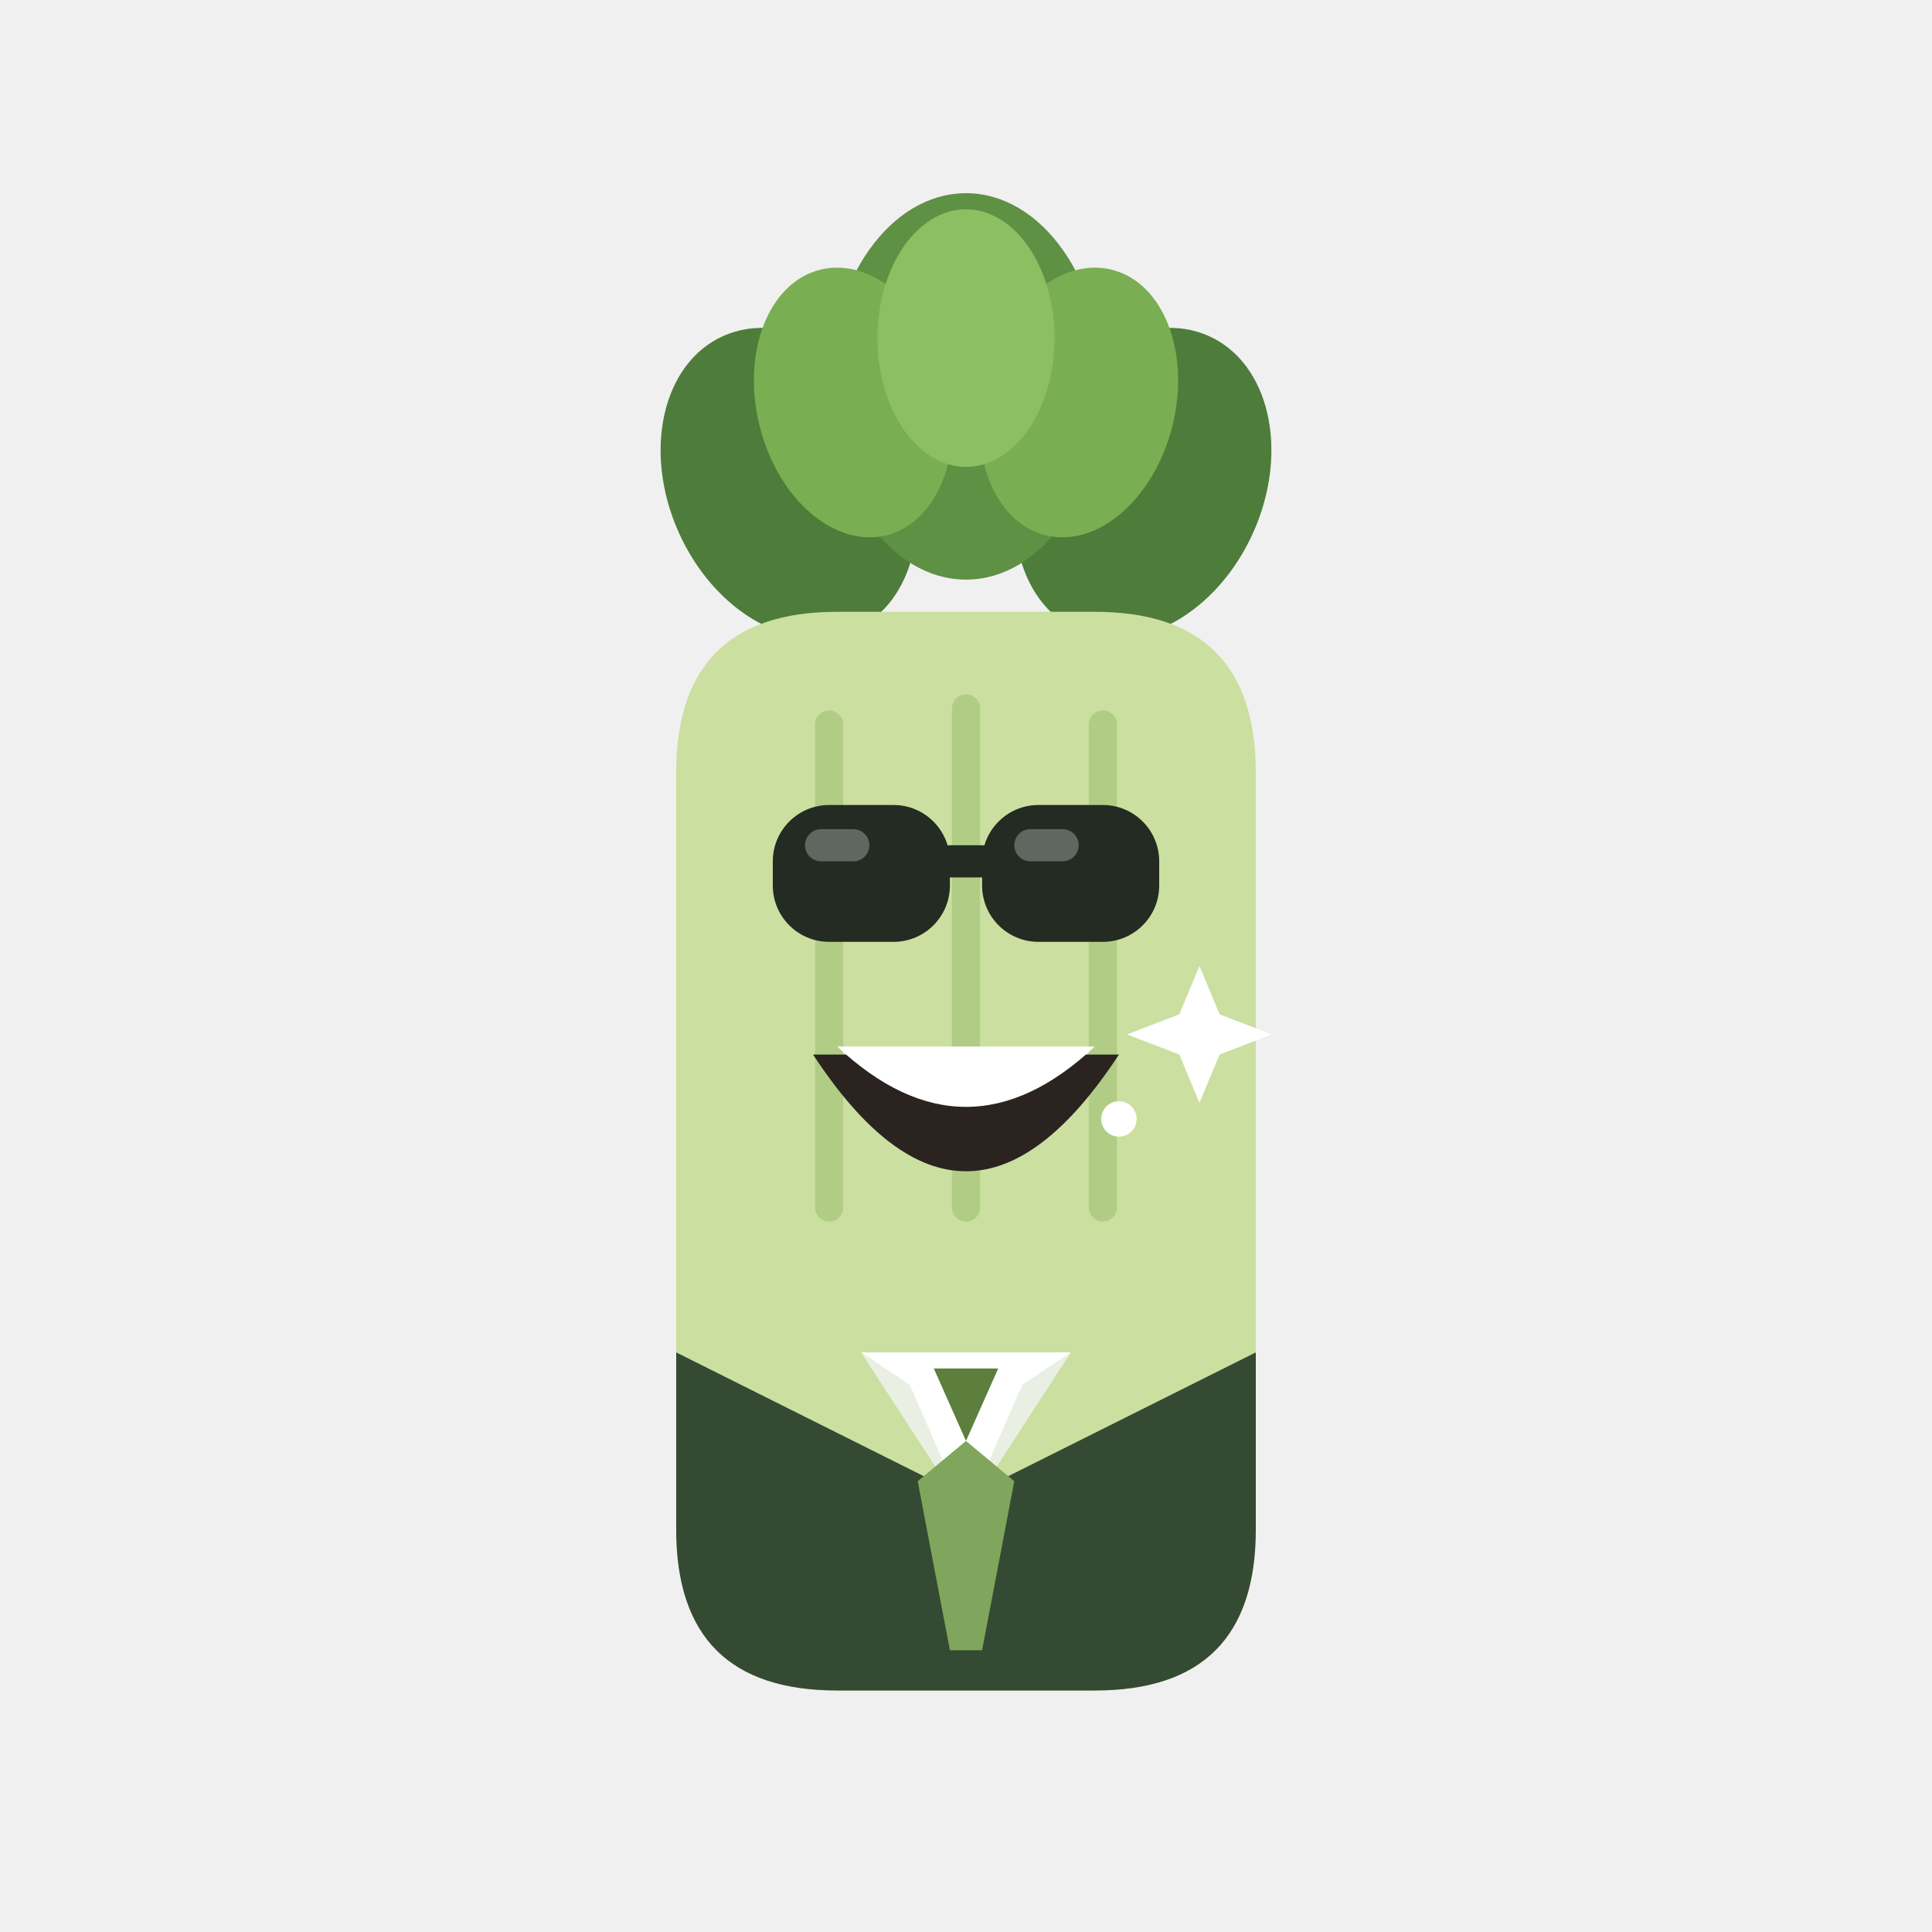
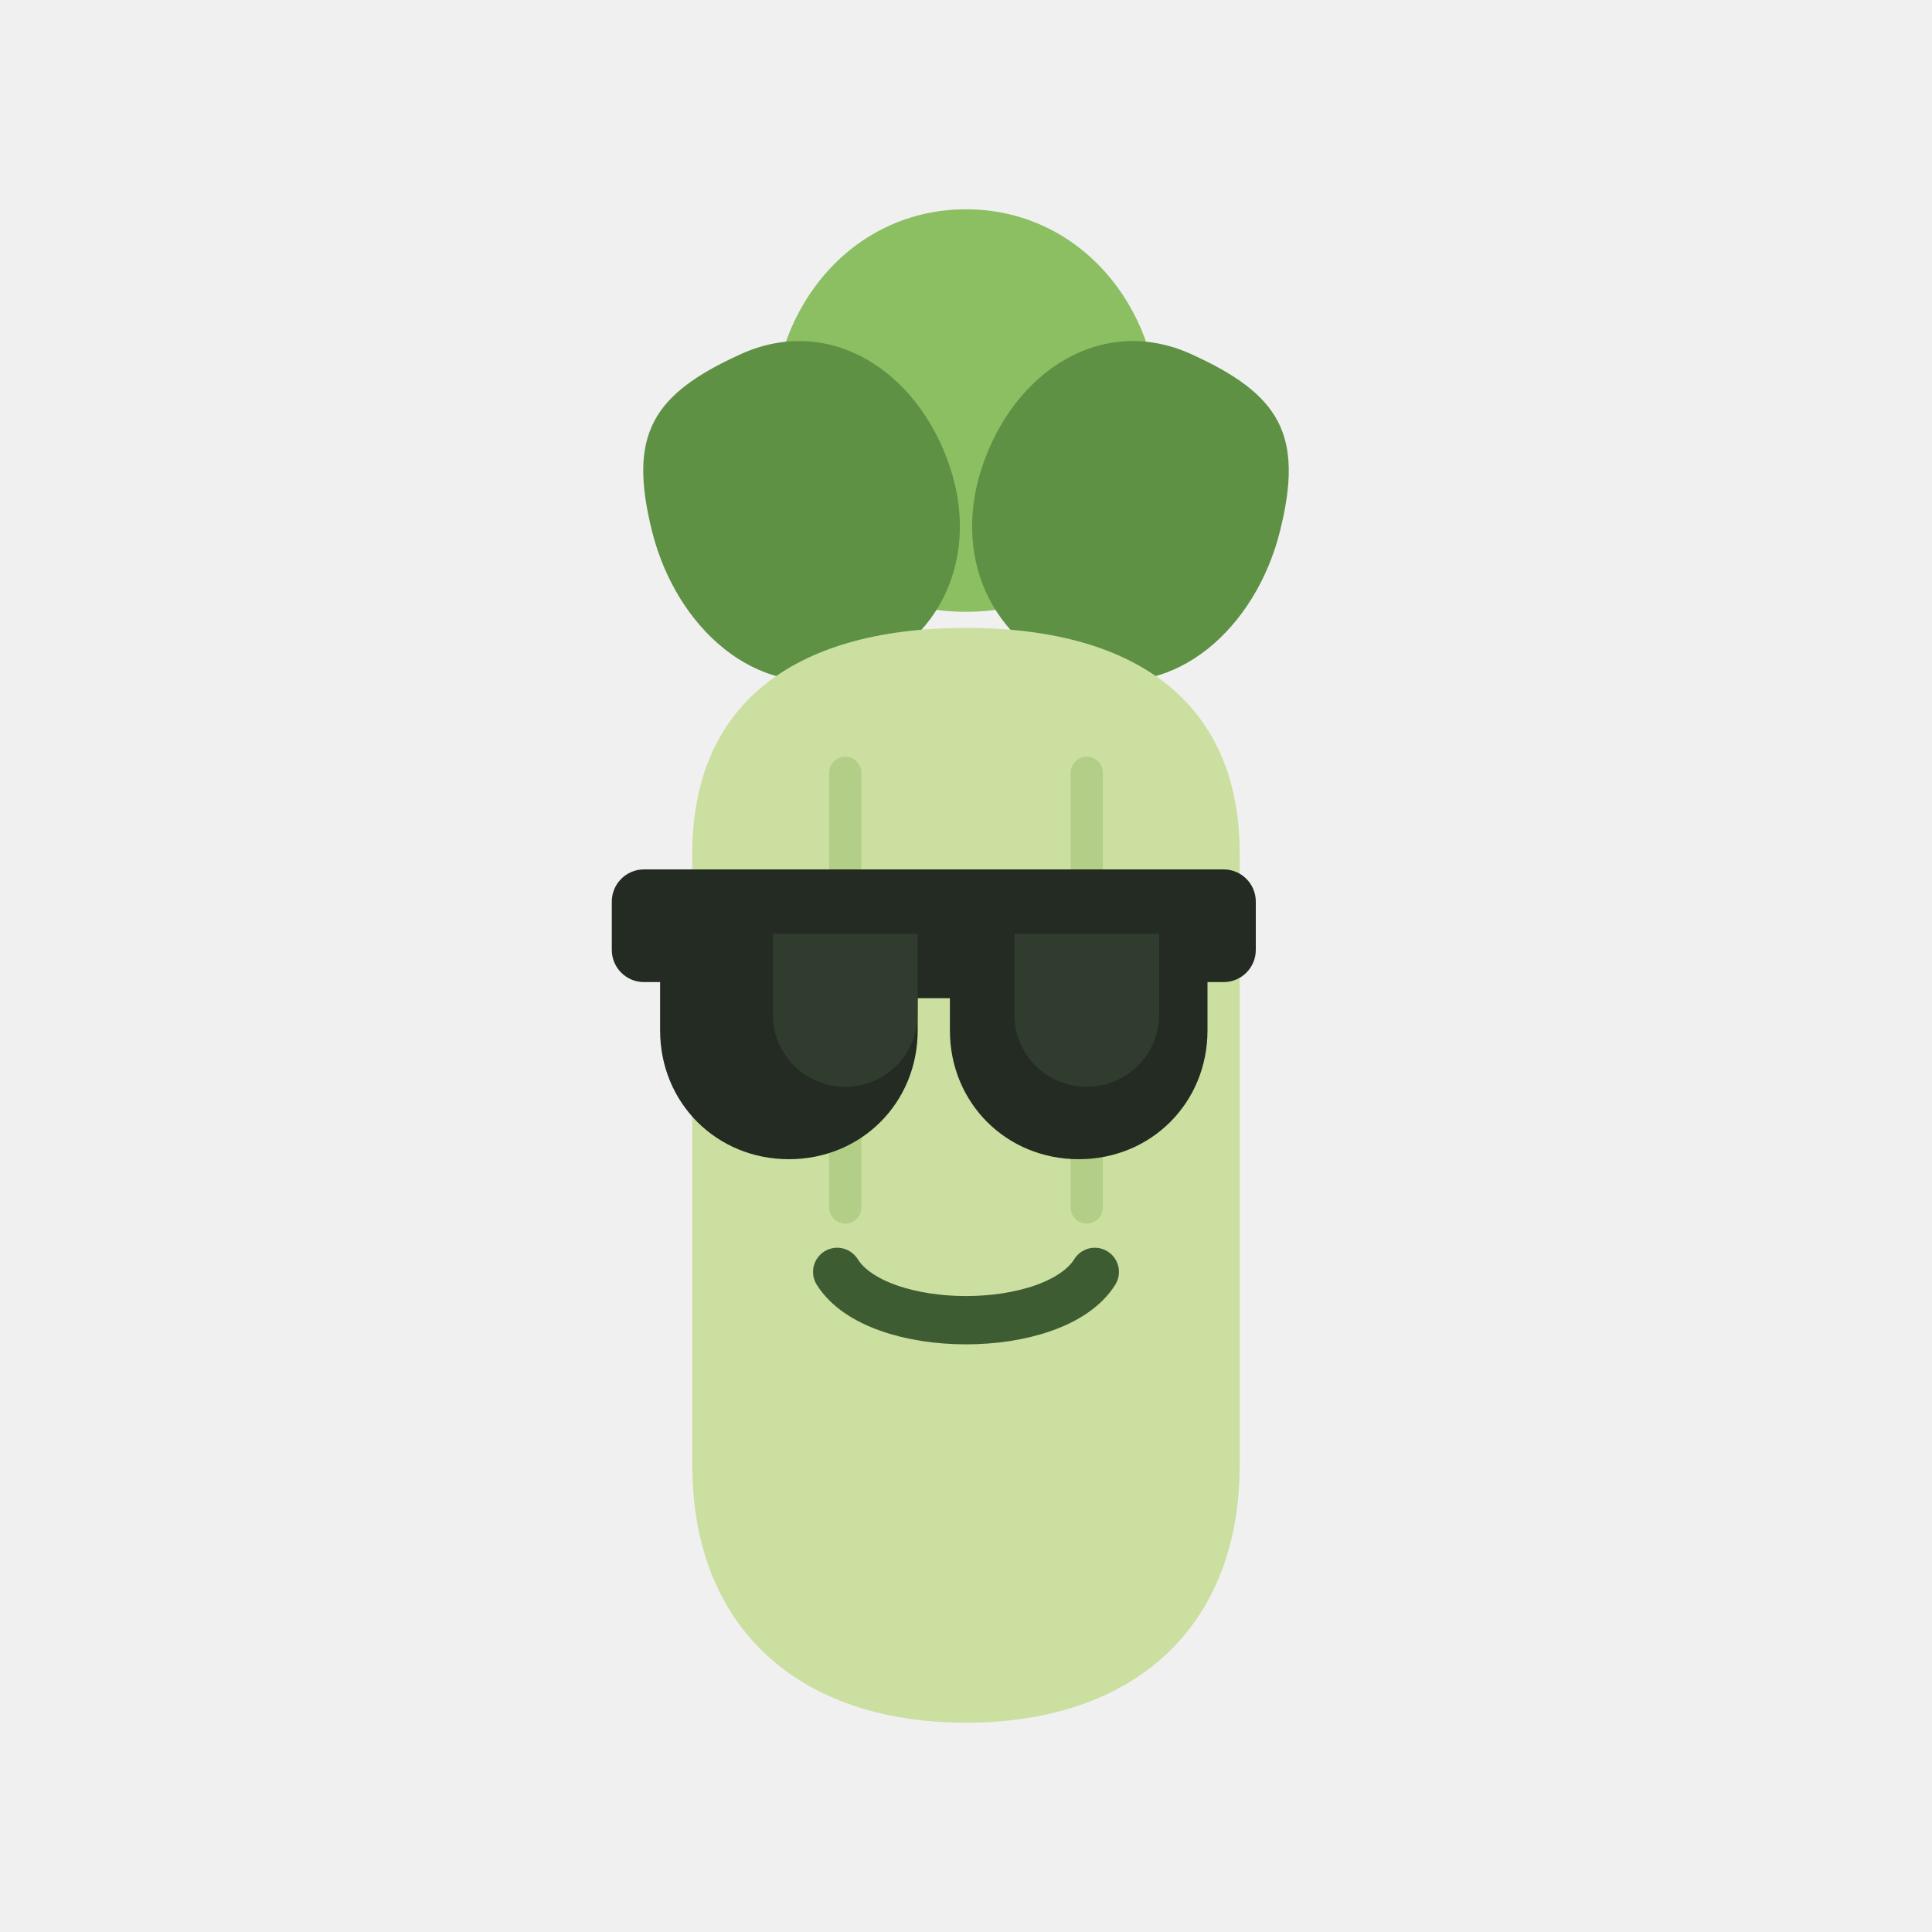
- <svg xmlns="http://www.w3.org/2000/svg" viewBox="0 0 240 240" role="img" aria-label="Celery logo">
-   <g>
-     <ellipse cx="98" cy="60" rx="15" ry="20" transform="rotate(-24 98 60)" fill="#4E7C3A" />
-     <ellipse cx="142" cy="60" rx="15" ry="20" transform="rotate(24 142 60)" fill="#4E7C3A" />
-     <ellipse cx="120" cy="48" rx="17" ry="24" fill="#5E9143" />
-     <ellipse cx="106" cy="50" rx="12" ry="17" transform="rotate(-14 106 50)" fill="#79AE52" />
-     <ellipse cx="134" cy="50" rx="12" ry="17" transform="rotate(14 134 50)" fill="#79AE52" />
-     <ellipse cx="120" cy="42" rx="11" ry="16" fill="#8CBE62" />
+ <svg xmlns="http://www.w3.org/2000/svg" viewBox="0 0 240 240" role="img" aria-label="Celery">
+   <path d="M120 26c14 0 24 12 24 26s-10 24-24 24-24-10-24-24 10-26 24-26z" fill="#8CBE62" />
+   <path d="M92 44c11-5 22 2 26 14s-2 23-13 26-21-6-24-18 0-17 11-22z" fill="#5E9143" />
+   <path d="M148 44c-11-5-22 2-26 14s2 23 13 26 21-6 24-18 0-17-11-22z" fill="#5E9143" />
+   <path d="M120 78c22 0 34 10 34 28v76c0 20-13 32-34 32s-34-12-34-32v-76c0-18 12-28 34-28z" fill="#CBDFA0" />
+   <g stroke="#AECB82" stroke-width="4" stroke-linecap="round" opacity=".85">
+     <line x1="105" y1="96" x2="105" y2="150" />
+     <line x1="135" y1="96" x2="135" y2="150" />
  </g>
-   <path d="M84 96 Q84 76 104 76 L136 76 Q156 76 156 96 L156 190 Q156 210 136 210 L104 210 Q84 210 84 190 Z" fill="#CBDFA0" />
-   <g stroke="#AECB82" stroke-width="3.5" stroke-linecap="round" opacity="0.9">
-     <line x1="103" y1="90" x2="103" y2="150" />
-     <line x1="120" y1="88" x2="120" y2="150" />
-     <line x1="137" y1="90" x2="137" y2="150" />
-   </g>
-   <path d="M84 168 L120 186 L156 168 L156 190 Q156 210 136 210 L104 210 Q84 210 84 190 Z" fill="#354A32" />
-   <path d="M107 168 L120 188 L133 168 Z" fill="#FFFFFF" />
-   <path d="M107 168 L120 188 L113 172 Z" fill="#EAEFE3" />
-   <path d="M133 168 L120 188 L127 172 Z" fill="#EAEFE3" />
-   <path d="M116 170 L124 170 L120 179 Z" fill="#5C7F3D" />
-   <path d="M120 179 L126 184 L122 205 L118 205 L114 184 Z" fill="#7FA65C" />
-   <g fill="#232B22">
-     <rect x="96" y="100" width="22" height="17" rx="7" />
-     <rect x="122" y="100" width="22" height="17" rx="7" />
-     <rect x="116" y="105" width="8" height="4" rx="2" />
-   </g>
-   <g fill="#FFFFFF" opacity="0.28">
-     <rect x="100" y="103" width="8" height="4" rx="2" />
-     <rect x="126" y="103" width="8" height="4" rx="2" />
-   </g>
-   <path d="M101 131 Q120 160 139 131 Z" fill="#2A2320" />
-   <path d="M104 130 Q120 145 136 130 Z" fill="#FFFFFF" />
-   <path d="M149 120 L151.5 126 L158 128.5 L151.5 131 L149 137 L146.5 131 L140 128.5 L146.5 126 Z" fill="#FFFFFF" />
-   <circle cx="139" cy="139" r="2.2" fill="#FFFFFF" />
+   <path d="M88 108h64a4 4 0 0 1 4 4v6a4 4 0 0 1-4 4h-2v6c0 9-7 16-16 16s-16-7-16-16v-4h-4v4c0 9-7 16-16 16s-16-7-16-16v-6h-2a4 4 0 0 1-4-4v-6a4 4 0 0 1 4-4z" fill="#232B22" />
+   <path d="M96 116h18v10c0 5-4 9-9 9s-9-4-9-9z" fill="#3A4A38" opacity=".55" />
+   <path d="M126 116h18v10c0 5-4 9-9 9s-9-4-9-9z" fill="#3A4A38" opacity=".55" />
+   <path d="M104 158c5 8 27 8 32 0" stroke="#3E5C32" stroke-width="6" stroke-linecap="round" fill="none" />
</svg>
